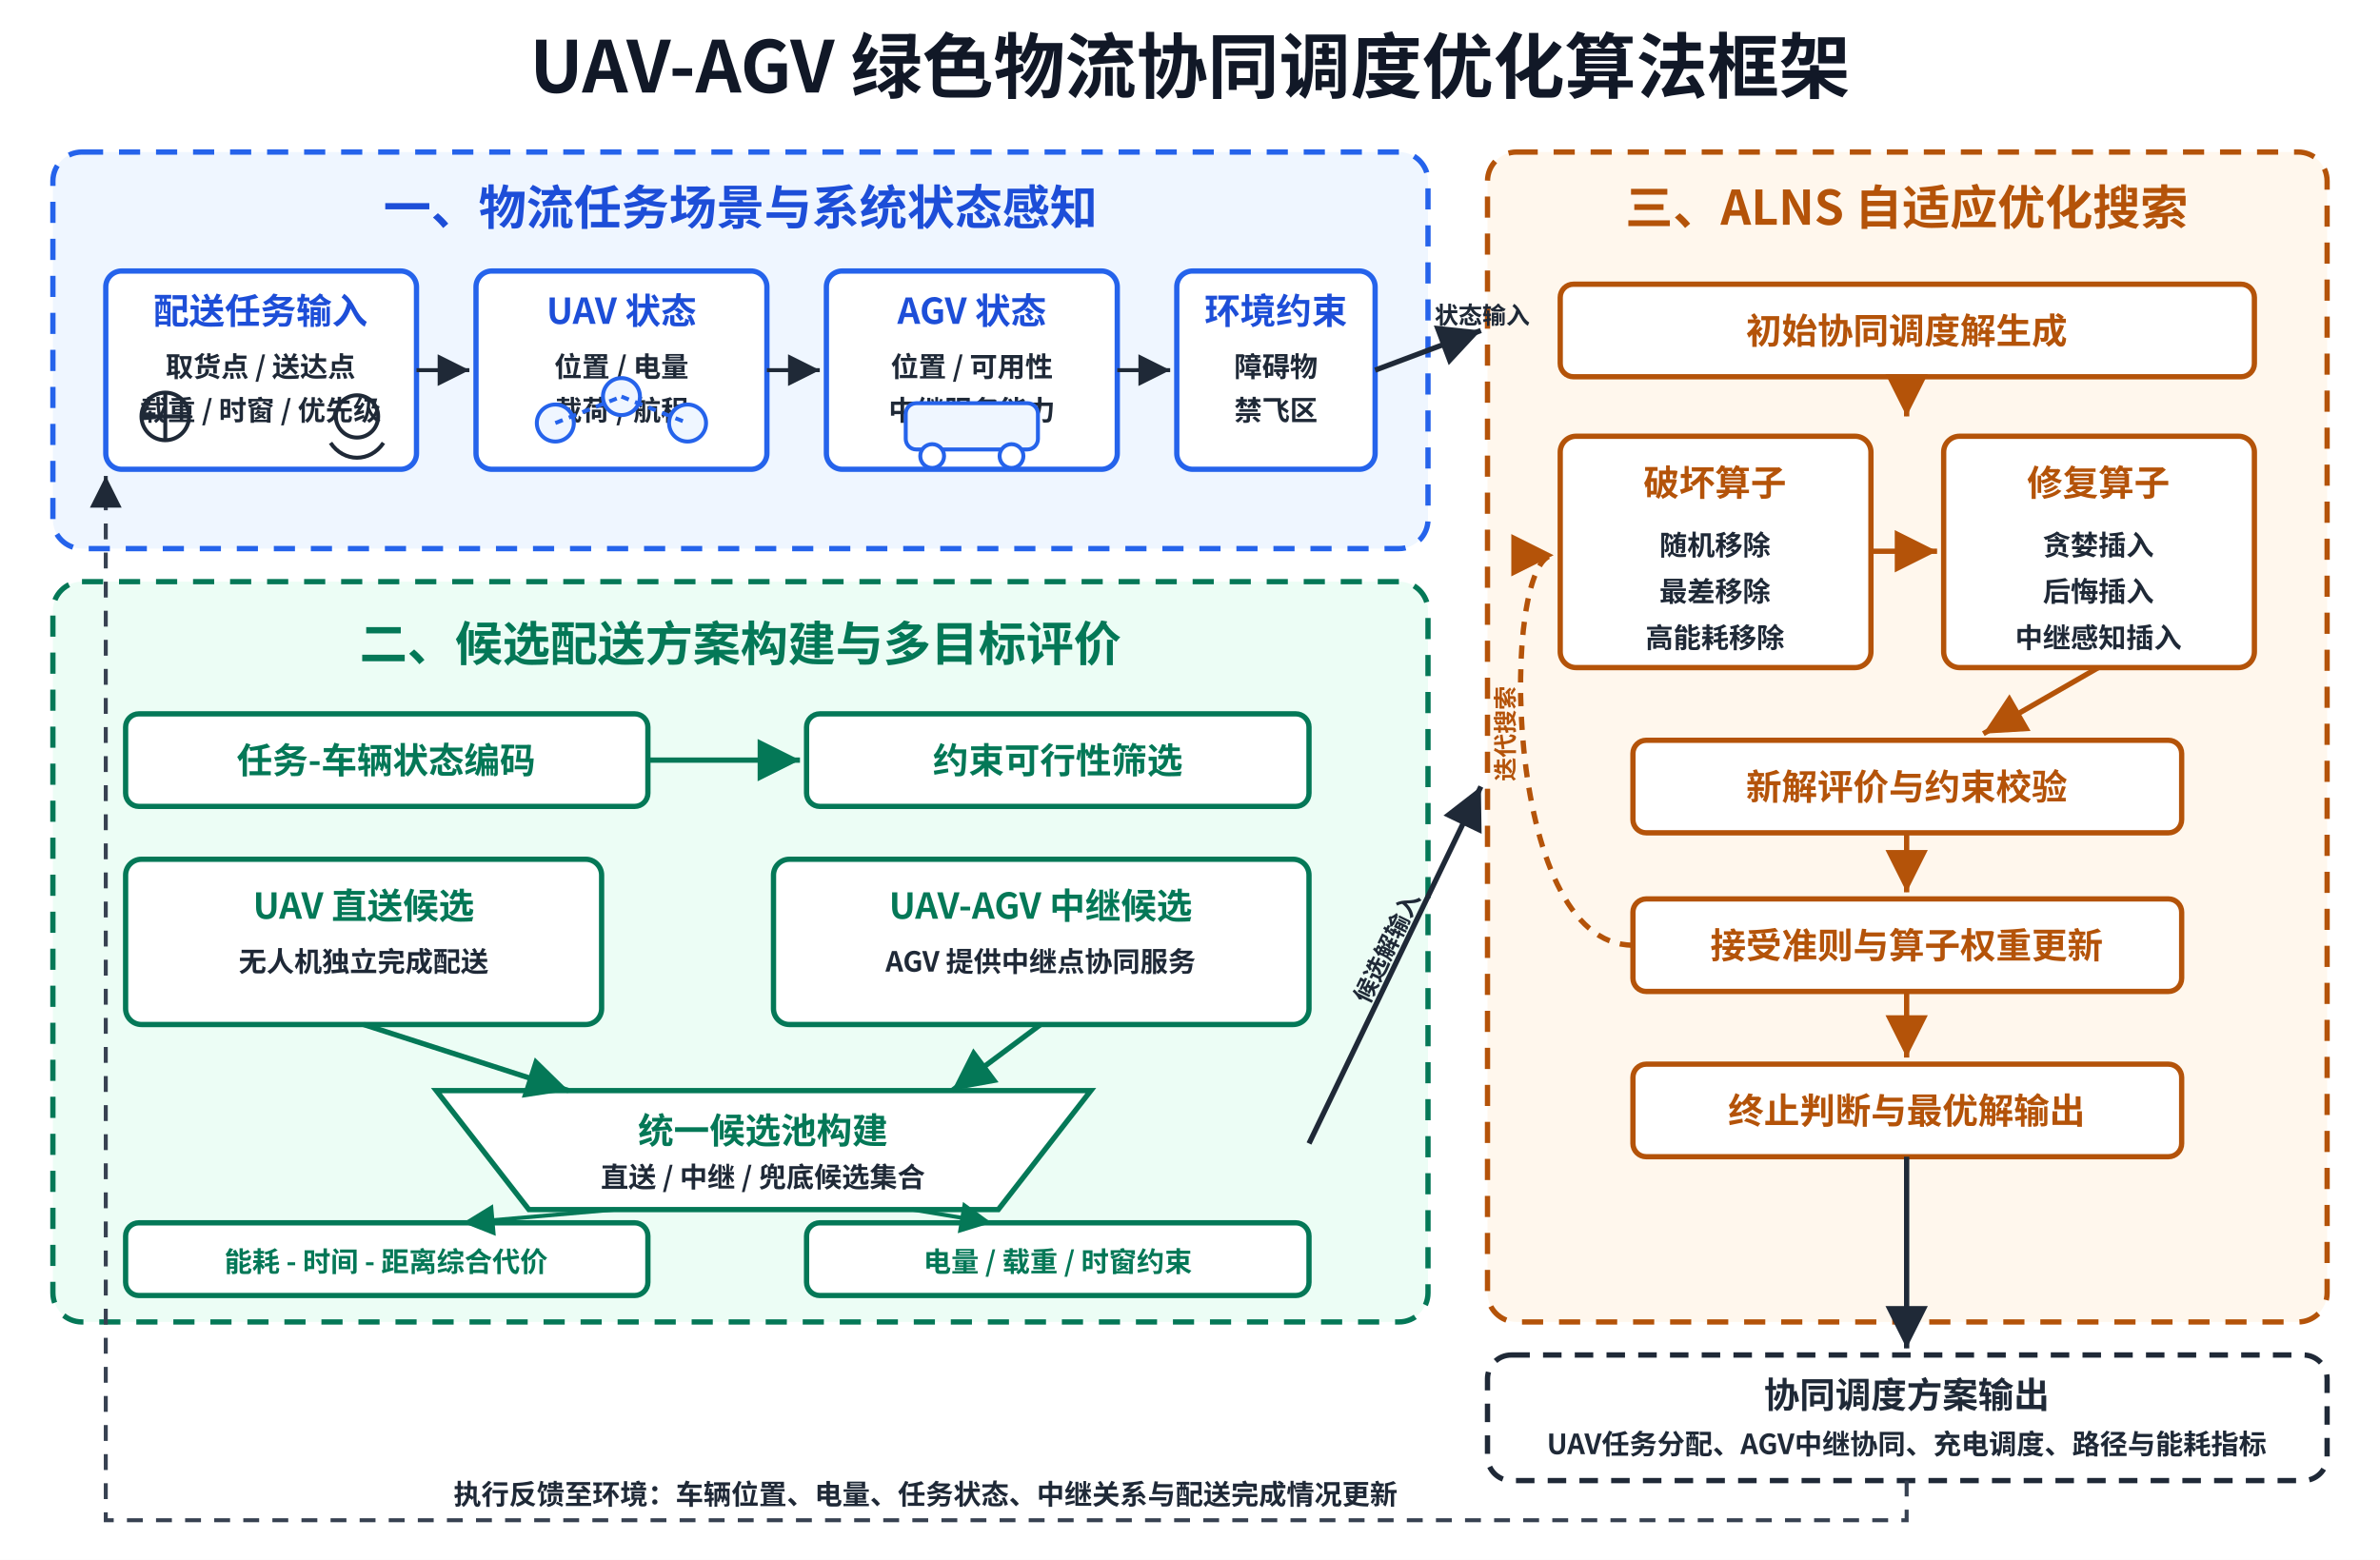
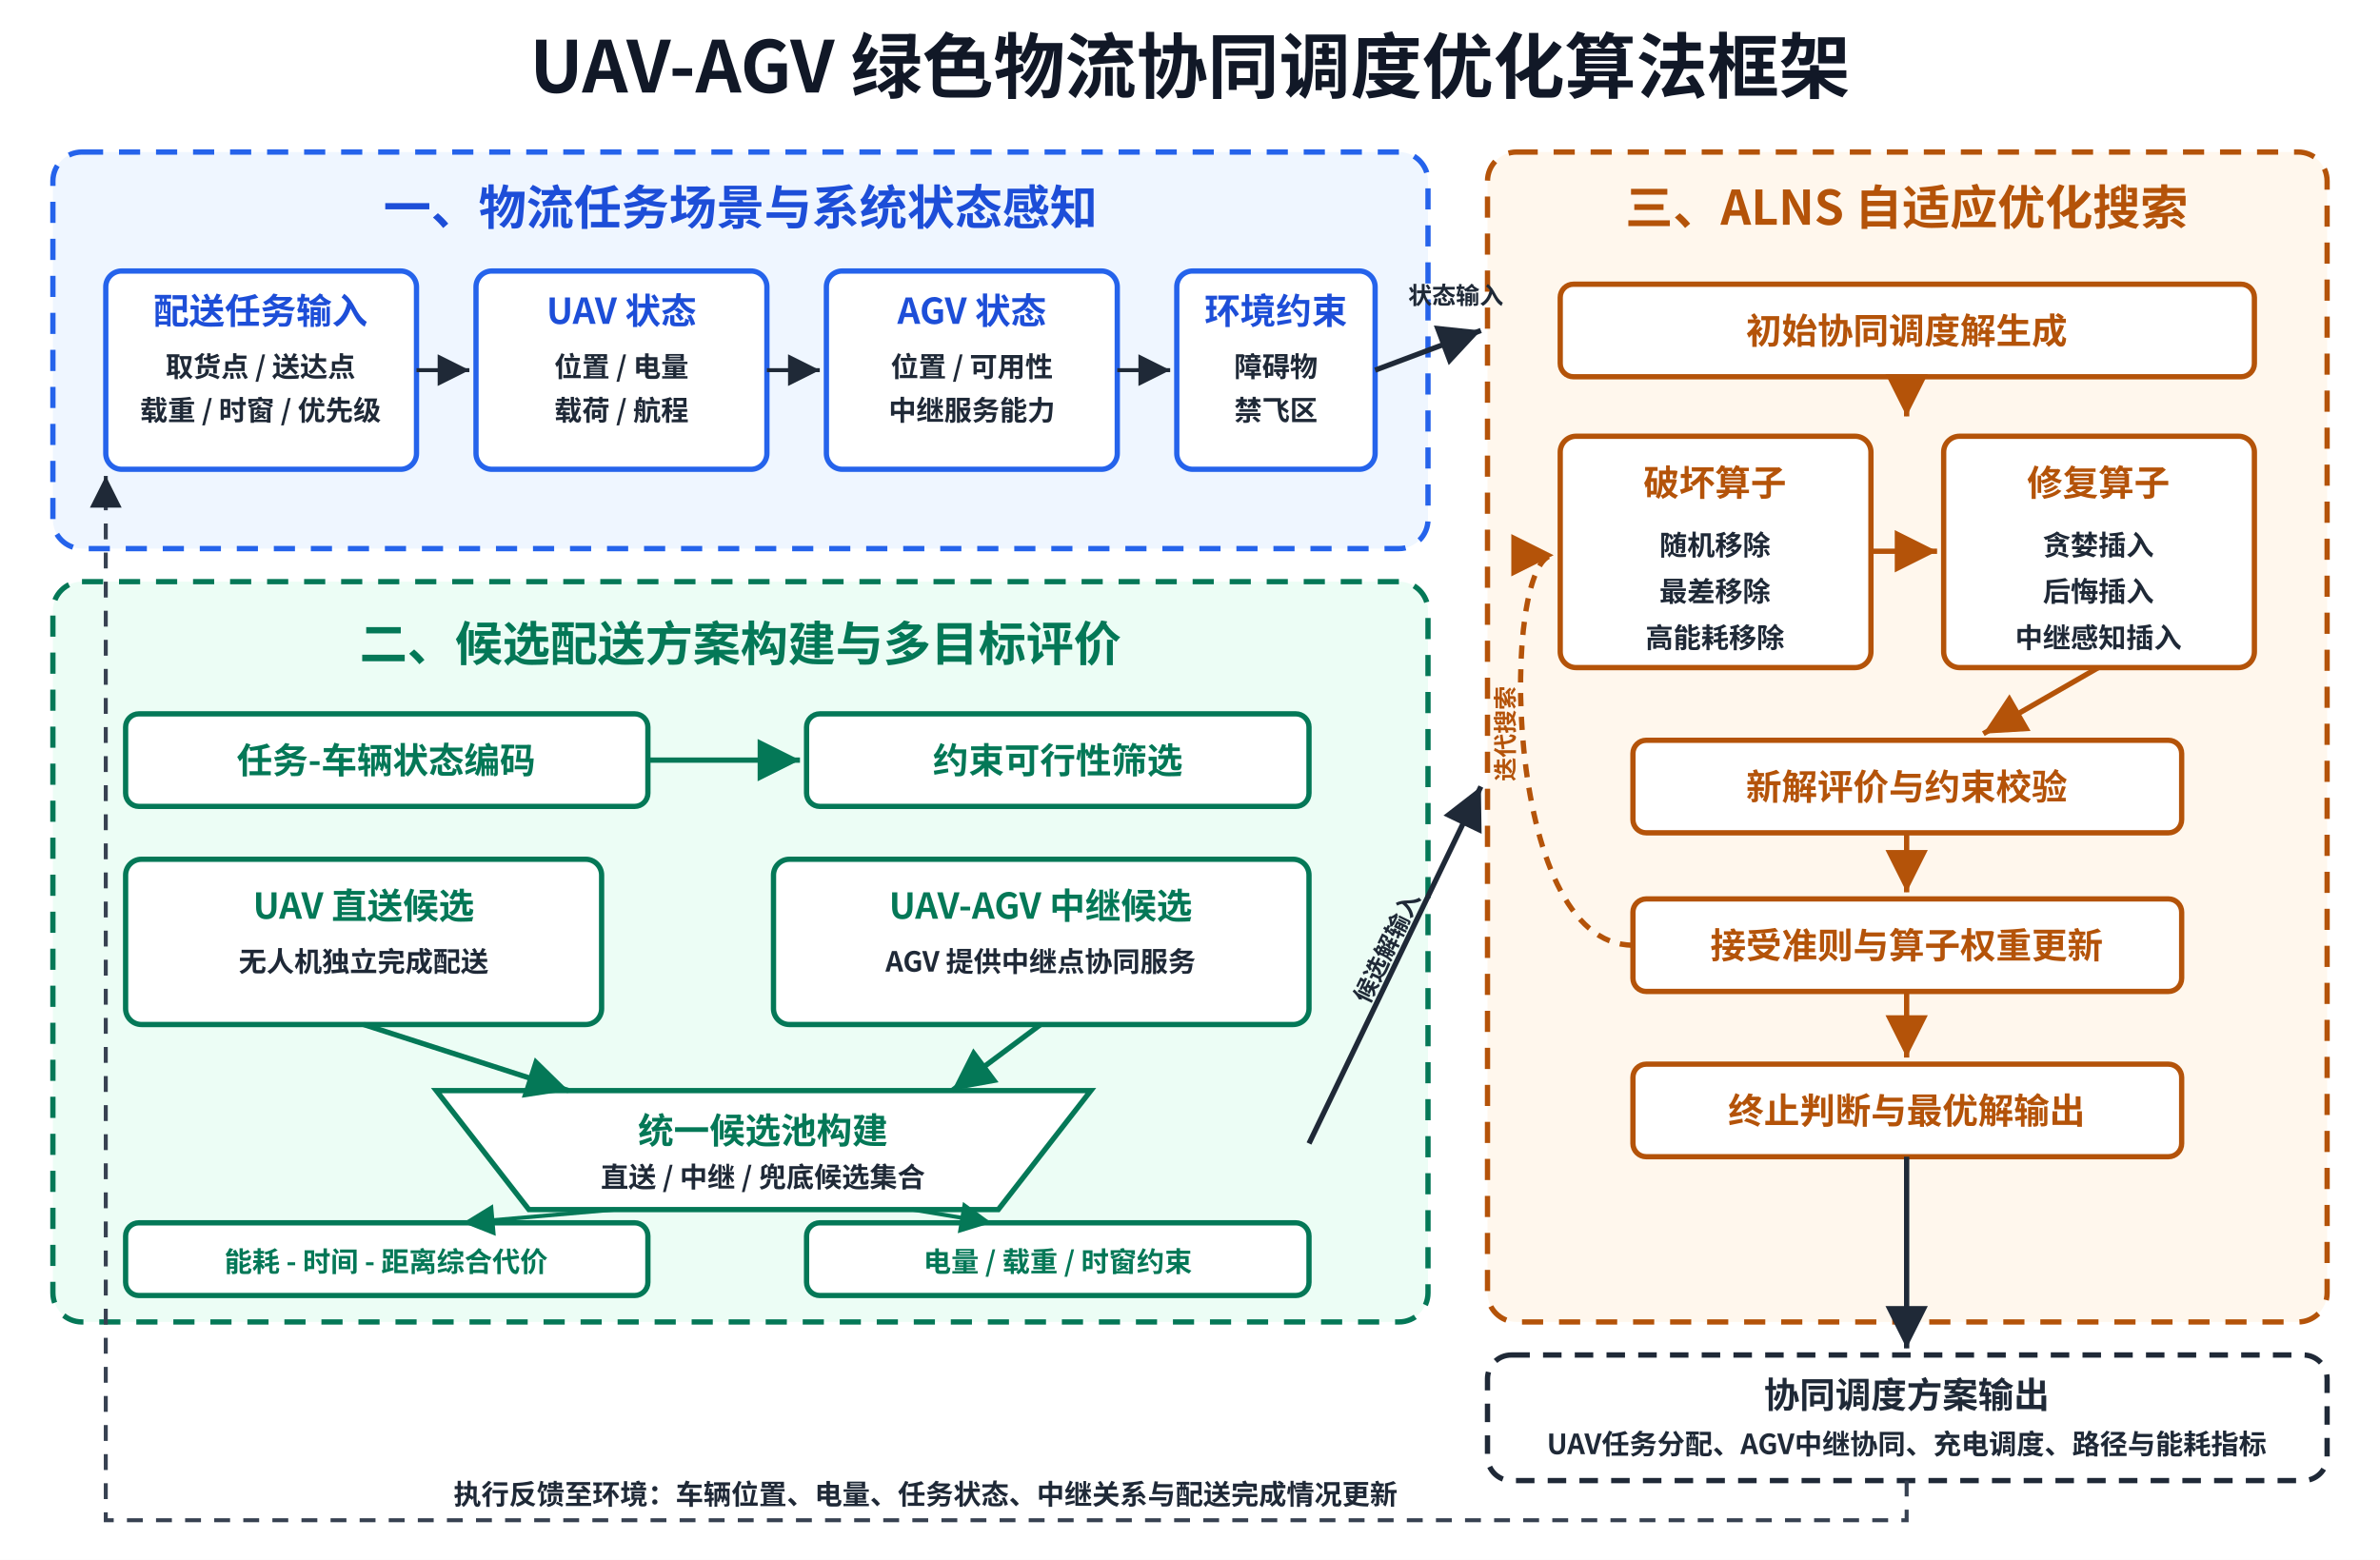
- <svg xmlns="http://www.w3.org/2000/svg" width="1800" height="1180" viewBox="0 0 1800 1180">
-   <defs>
+ <svg xmlns="http://www.w3.org/2000/svg" width="1800" height="1180" viewBox="0 0 1800 1180" version="1.1" id="svg48">
+   <defs id="defs4">
    <marker id="arrow-dark" markerWidth="12" markerHeight="12" refX="10" refY="6" orient="auto">
-       <path d="M2,2 L10,6 L2,10 Z" fill="#1f2937" />
+       <path d="M2,2 L10,6 L2,10 Z" fill="#1f2937" id="path1" />
    </marker>
    <marker id="arrow-blue" markerWidth="12" markerHeight="12" refX="10" refY="6" orient="auto">
-       <path d="M2,2 L10,6 L2,10 Z" fill="#2563eb" />
+       <path d="M2,2 L10,6 L2,10 Z" fill="#2563eb" id="path2" />
    </marker>
    <marker id="arrow-green" markerWidth="12" markerHeight="12" refX="10" refY="6" orient="auto">
-       <path d="M2,2 L10,6 L2,10 Z" fill="#047857" />
+       <path d="M2,2 L10,6 L2,10 Z" fill="#047857" id="path3" />
    </marker>
    <marker id="arrow-orange" markerWidth="12" markerHeight="12" refX="10" refY="6" orient="auto">
-       <path d="M2,2 L10,6 L2,10 Z" fill="#b45309" />
+       <path d="M2,2 L10,6 L2,10 Z" fill="#b45309" id="path4" />
    </marker>
-     <style>
+     <style id="style4">
      text {
        font-family: "Microsoft YaHei", "SimHei", "Noto Sans CJK SC", Arial, sans-serif;
        letter-spacing: 0;
      }
      .title { font-size: 54px; font-weight: 800; fill: #111827; }
      .section-title { font-size: 36px; font-weight: 800; }
      .box-title { font-size: 27px; font-weight: 800; }
      .box-text { font-size: 21px; font-weight: 600; fill: #1f2937; }
      .small-text { font-size: 18px; font-weight: 600; fill: #1f2937; }
      .tiny-text { font-size: 15px; font-weight: 600; fill: #1f2937; }
      .blue { fill: #1d4ed8; }
      .green { fill: #047857; }
      .orange { fill: #b45309; }
      .dark { fill: #1f2937; }
      .panel-blue { fill: #eff6ff; stroke: #2563eb; stroke-width: 4; stroke-dasharray: 16 12; }
      .panel-green { fill: #ecfdf5; stroke: #047857; stroke-width: 4; stroke-dasharray: 16 12; }
      .panel-orange { fill: #fff7ed; stroke: #b45309; stroke-width: 4; stroke-dasharray: 16 12; }
      .box-blue { fill: #ffffff; stroke: #2563eb; stroke-width: 4; }
      .box-green { fill: #ffffff; stroke: #047857; stroke-width: 4; }
      .box-orange { fill: #ffffff; stroke: #b45309; stroke-width: 4; }
      .box-dark { fill: #ffffff; stroke: #1f2937; stroke-width: 4; }
    </style>
  </defs>
-   <rect x="0" y="0" width="1800" height="1180" fill="#ffffff" />
-   <text x="900" y="70" text-anchor="middle" class="title">UAV-AGV 绿色物流协同调度优化算法框架</text>
-   <rect x="40" y="115" width="1040" height="300" rx="22" class="panel-blue" />
-   <text x="560" y="170" text-anchor="middle" class="section-title blue">一、物流任务场景与系统状态感知</text>
-   <rect x="80" y="205" width="235" height="150" rx="12" class="box-blue" />
-   <text x="197" y="245" text-anchor="middle" class="box-title blue">配送任务输入</text>
-   <text x="197" y="285" text-anchor="middle" class="box-text">取货点 / 送达点</text>
-   <text x="197" y="318" text-anchor="middle" class="box-text">载重 / 时窗 / 优先级</text>
-   <rect x="360" y="205" width="220" height="150" rx="12" class="box-blue" />
-   <text x="470" y="245" text-anchor="middle" class="box-title blue">UAV 状态</text>
-   <text x="470" y="285" text-anchor="middle" class="box-text">位置 / 电量</text>
-   <text x="470" y="318" text-anchor="middle" class="box-text">载荷 / 航程</text>
-   <rect x="625" y="205" width="220" height="150" rx="12" class="box-blue" />
-   <text x="735" y="245" text-anchor="middle" class="box-title blue">AGV 状态</text>
-   <text x="735" y="285" text-anchor="middle" class="box-text">位置 / 可用性</text>
-   <text x="735" y="318" text-anchor="middle" class="box-text">中继服务能力</text>
-   <rect x="890" y="205" width="150" height="150" rx="12" class="box-blue" />
-   <text x="965" y="245" text-anchor="middle" class="box-title blue">环境约束</text>
-   <text x="965" y="285" text-anchor="middle" class="box-text">障碍物</text>
-   <text x="965" y="318" text-anchor="middle" class="box-text">禁飞区</text>
-   <line x1="315" y1="280" x2="355" y2="280" stroke="#1f2937" stroke-width="3" marker-end="url(#arrow-dark)" />
-   <line x1="580" y1="280" x2="620" y2="280" stroke="#1f2937" stroke-width="3" marker-end="url(#arrow-dark)" />
-   <line x1="845" y1="280" x2="885" y2="280" stroke="#1f2937" stroke-width="3" marker-end="url(#arrow-dark)" />
-   <circle cx="125" cy="315" r="18" fill="none" stroke="#1f2937" stroke-width="3" />
-   <line x1="125" y1="297" x2="125" y2="333" stroke="#1f2937" stroke-width="3" />
-   <line x1="107" y1="315" x2="143" y2="315" stroke="#1f2937" stroke-width="3" />
-   <circle cx="270" cy="315" r="16" fill="none" stroke="#1f2937" stroke-width="3" />
-   <path d="M250 335 C260 350, 280 350, 290 335" fill="none" stroke="#1f2937" stroke-width="3" />
-   <circle cx="420" cy="320" r="14" fill="#eff6ff" stroke="#2563eb" stroke-width="3" />
-   <circle cx="470" cy="300" r="14" fill="#eff6ff" stroke="#2563eb" stroke-width="3" />
-   <circle cx="520" cy="320" r="14" fill="#eff6ff" stroke="#2563eb" stroke-width="3" />
-   <line x1="420" y1="320" x2="470" y2="300" stroke="#2563eb" stroke-width="3" stroke-dasharray="6 5" />
-   <line x1="470" y1="300" x2="520" y2="320" stroke="#2563eb" stroke-width="3" stroke-dasharray="6 5" />
-   <rect x="685" y="305" width="100" height="35" rx="8" fill="#eff6ff" stroke="#2563eb" stroke-width="3" />
-   <circle cx="705" cy="345" r="9" fill="#ffffff" stroke="#2563eb" stroke-width="3" />
-   <circle cx="765" cy="345" r="9" fill="#ffffff" stroke="#2563eb" stroke-width="3" />
-   <rect x="40" y="440" width="1040" height="560" rx="22" class="panel-green" />
-   <text x="560" y="500" text-anchor="middle" class="section-title green">二、候选配送方案构建与多目标评价</text>
-   <rect x="95" y="540" width="395" height="70" rx="10" class="box-green" />
-   <text x="292" y="585" text-anchor="middle" class="box-title green">任务-车辆状态编码</text>
-   <rect x="610" y="540" width="380" height="70" rx="10" class="box-green" />
-   <text x="800" y="585" text-anchor="middle" class="box-title green">约束可行性筛选</text>
-   <line x1="490" y1="575" x2="605" y2="575" stroke="#047857" stroke-width="4" marker-end="url(#arrow-green)" />
-   <rect x="95" y="650" width="360" height="125" rx="12" class="box-green" />
-   <text x="275" y="695" text-anchor="middle" class="box-title green">UAV 直送候选</text>
-   <text x="275" y="735" text-anchor="middle" class="box-text">无人机独立完成配送</text>
-   <rect x="585" y="650" width="405" height="125" rx="12" class="box-green" />
-   <text x="787" y="695" text-anchor="middle" class="box-title green">UAV-AGV 中继候选</text>
-   <text x="787" y="735" text-anchor="middle" class="box-text">AGV 提供中继点协同服务</text>
-   <polygon points="330,825 825,825 755,915 400,915" fill="#ffffff" stroke="#047857" stroke-width="4" />
-   <text x="577" y="865" text-anchor="middle" class="box-title green">统一候选池构建</text>
-   <text x="577" y="898" text-anchor="middle" class="box-text">直送 / 中继 / 兜底候选集合</text>
-   <line x1="275" y1="775" x2="430" y2="825" stroke="#047857" stroke-width="4" marker-end="url(#arrow-green)" />
-   <line x1="787" y1="775" x2="720" y2="825" stroke="#047857" stroke-width="4" marker-end="url(#arrow-green)" />
-   <rect x="95" y="925" width="395" height="55" rx="10" class="box-green" />
-   <text x="292" y="962" text-anchor="middle" class="box-text green">能耗 - 时间 - 距离综合代价</text>
-   <rect x="610" y="925" width="380" height="55" rx="10" class="box-green" />
-   <text x="800" y="962" text-anchor="middle" class="box-text green">电量 / 载重 / 时窗约束</text>
-   <line x1="465" y1="915" x2="350" y2="925" stroke="#047857" stroke-width="3" marker-end="url(#arrow-green)" />
-   <line x1="690" y1="915" x2="750" y2="925" stroke="#047857" stroke-width="3" marker-end="url(#arrow-green)" />
-   <rect x="1125" y="115" width="635" height="885" rx="22" class="panel-orange" />
-   <text x="1442" y="170" text-anchor="middle" class="section-title orange">三、ALNS 自适应优化搜索</text>
-   <rect x="1180" y="215" width="525" height="70" rx="10" class="box-orange" />
-   <text x="1442" y="260" text-anchor="middle" class="box-title orange">初始协同调度解生成</text>
-   <rect x="1180" y="330" width="235" height="175" rx="12" class="box-orange" />
-   <text x="1297" y="375" text-anchor="middle" class="box-title orange">破坏算子</text>
-   <text x="1297" y="420" text-anchor="middle" class="box-text">随机移除</text>
-   <text x="1297" y="455" text-anchor="middle" class="box-text">最差移除</text>
-   <text x="1297" y="490" text-anchor="middle" class="box-text">高能耗移除</text>
-   <rect x="1470" y="330" width="235" height="175" rx="12" class="box-orange" />
-   <text x="1587" y="375" text-anchor="middle" class="box-title orange">修复算子</text>
-   <text x="1587" y="420" text-anchor="middle" class="box-text">贪婪插入</text>
-   <text x="1587" y="455" text-anchor="middle" class="box-text">后悔插入</text>
-   <text x="1587" y="490" text-anchor="middle" class="box-text">中继感知插入</text>
-   <line x1="1442" y1="285" x2="1442" y2="315" stroke="#b45309" stroke-width="4" marker-end="url(#arrow-orange)" />
-   <line x1="1415" y1="417" x2="1465" y2="417" stroke="#b45309" stroke-width="4" marker-end="url(#arrow-orange)" />
-   <rect x="1235" y="560" width="415" height="70" rx="10" class="box-orange" />
-   <text x="1442" y="605" text-anchor="middle" class="box-title orange">新解评价与约束校验</text>
-   <line x1="1587" y1="505" x2="1500" y2="555" stroke="#b45309" stroke-width="4" marker-end="url(#arrow-orange)" />
-   <rect x="1235" y="680" width="415" height="70" rx="10" class="box-orange" />
-   <text x="1442" y="725" text-anchor="middle" class="box-title orange">接受准则与算子权重更新</text>
-   <line x1="1442" y1="630" x2="1442" y2="675" stroke="#b45309" stroke-width="4" marker-end="url(#arrow-orange)" />
-   <path d="M1235 715 C1135 715, 1135 420, 1175 420" fill="none" stroke="#b45309" stroke-width="4" stroke-dasharray="10 8" marker-end="url(#arrow-orange)" />
-   <text x="1145" y="555" text-anchor="middle" class="small-text orange" transform="rotate(-90 1145 555)">迭代搜索</text>
-   <rect x="1235" y="805" width="415" height="70" rx="10" class="box-orange" />
-   <text x="1442" y="850" text-anchor="middle" class="box-title orange">终止判断与最优解输出</text>
-   <line x1="1442" y1="750" x2="1442" y2="800" stroke="#b45309" stroke-width="4" marker-end="url(#arrow-orange)" />
-   <rect x="1125" y="1025" width="635" height="95" rx="18" class="box-dark" stroke-dasharray="14 10" />
-   <text x="1442" y="1065" text-anchor="middle" class="box-title dark">协同调度方案输出</text>
-   <text x="1442" y="1100" text-anchor="middle" class="box-text">UAV任务分配、AGV中继协同、充电调度、路径与能耗指标</text>
-   <line x1="1442" y1="875" x2="1442" y2="1020" stroke="#1f2937" stroke-width="4" marker-end="url(#arrow-dark)" />
-   <line x1="1040" y1="280" x2="1120" y2="250" stroke="#1f2937" stroke-width="4" marker-end="url(#arrow-dark)" />
-   <text x="1085" y="245" class="small-text">状态输入</text>
-   <line x1="990" y1="865" x2="1120" y2="595" stroke="#1f2937" stroke-width="4" marker-end="url(#arrow-dark)" />
-   <text x="1035" y="760" class="small-text" transform="rotate(-64 1035 760)">候选解输入</text>
-   <path d="M1442 1120 L1442 1150 L80 1150 L80 360" fill="none" stroke="#374151" stroke-width="3" stroke-dasharray="12 10" marker-end="url(#arrow-dark)" />
-   <text x="700" y="1138" text-anchor="middle" class="box-text">执行反馈至环境：车辆位置、电量、任务状态、中继关系与配送完成情况更新</text>
+   <rect x="0" y="0" width="1800" height="1180" fill="#ffffff" id="rect4" />
+   <text x="900" y="70" text-anchor="middle" class="title" id="text4">UAV-AGV 绿色物流协同调度优化算法框架</text>
+   <rect x="40" y="115" width="1040" height="300" rx="22" class="panel-blue" id="rect5" />
+   <text x="560" y="170" text-anchor="middle" class="section-title blue" id="text5">一、物流任务场景与系统状态感知</text>
+   <rect x="80" y="205" width="235" height="150" rx="12" class="box-blue" id="rect6" />
+   <text x="197" y="245" text-anchor="middle" class="box-title blue" id="text6">配送任务输入</text>
+   <text x="197" y="285" text-anchor="middle" class="box-text" id="text7">取货点 / 送达点</text>
+   <text x="197" y="318" text-anchor="middle" class="box-text" id="text8">载重 / 时窗 / 优先级</text>
+   <rect x="360" y="205" width="220" height="150" rx="12" class="box-blue" id="rect8" />
+   <text x="470" y="245" text-anchor="middle" class="box-title blue" id="text9">UAV 状态</text>
+   <text x="470" y="285" text-anchor="middle" class="box-text" id="text10">位置 / 电量</text>
+   <text x="470" y="318" text-anchor="middle" class="box-text" id="text11">载荷 / 航程</text>
+   <rect x="625" y="205" width="220" height="150" rx="12" class="box-blue" id="rect11" />
+   <text x="735" y="245" text-anchor="middle" class="box-title blue" id="text12">AGV 状态</text>
+   <text x="735" y="285" text-anchor="middle" class="box-text" id="text13">位置 / 可用性</text>
+   <text x="735" y="318" text-anchor="middle" class="box-text" id="text14">中继服务能力</text>
+   <rect x="890" y="205" width="150" height="150" rx="12" class="box-blue" id="rect14" />
+   <text x="965" y="245" text-anchor="middle" class="box-title blue" id="text15">环境约束</text>
+   <text x="965" y="285" text-anchor="middle" class="box-text" id="text16">障碍物</text>
+   <text x="965" y="318" text-anchor="middle" class="box-text" id="text17">禁飞区</text>
+   <line x1="315" y1="280" x2="355" y2="280" stroke="#1f2937" stroke-width="3" marker-end="url(#arrow-dark)" id="line17" />
+   <line x1="580" y1="280" x2="620" y2="280" stroke="#1f2937" stroke-width="3" marker-end="url(#arrow-dark)" id="line18" />
+   <line x1="845" y1="280" x2="885" y2="280" stroke="#1f2937" stroke-width="3" marker-end="url(#arrow-dark)" id="line19" />
+   <rect x="40" y="440" width="1040" height="560" rx="22" class="panel-green" id="rect19" />
+   <text x="560" y="500" text-anchor="middle" class="section-title green" id="text19">二、候选配送方案构建与多目标评价</text>
+   <rect x="95" y="540" width="395" height="70" rx="10" class="box-green" id="rect20" />
+   <text x="292" y="585" text-anchor="middle" class="box-title green" id="text20">任务-车辆状态编码</text>
+   <rect x="610" y="540" width="380" height="70" rx="10" class="box-green" id="rect21" />
+   <text x="800" y="585" text-anchor="middle" class="box-title green" id="text21">约束可行性筛选</text>
+   <line x1="490" y1="575" x2="605" y2="575" stroke="#047857" stroke-width="4" marker-end="url(#arrow-green)" id="line21" />
+   <rect x="95" y="650" width="360" height="125" rx="12" class="box-green" id="rect22" />
+   <text x="275" y="695" text-anchor="middle" class="box-title green" id="text22">UAV 直送候选</text>
+   <text x="275" y="735" text-anchor="middle" class="box-text" id="text23">无人机独立完成配送</text>
+   <rect x="585" y="650" width="405" height="125" rx="12" class="box-green" id="rect23" />
+   <text x="787" y="695" text-anchor="middle" class="box-title green" id="text24">UAV-AGV 中继候选</text>
+   <text x="787" y="735" text-anchor="middle" class="box-text" id="text25">AGV 提供中继点协同服务</text>
+   <polygon points="330,825 825,825 755,915 400,915" fill="#ffffff" stroke="#047857" stroke-width="4" id="polygon25" />
+   <text x="577" y="865" text-anchor="middle" class="box-title green" id="text26">统一候选池构建</text>
+   <text x="577" y="898" text-anchor="middle" class="box-text" id="text27">直送 / 中继 / 兜底候选集合</text>
+   <line x1="275" y1="775" x2="430" y2="825" stroke="#047857" stroke-width="4" marker-end="url(#arrow-green)" id="line27" />
+   <line x1="787" y1="775" x2="720" y2="825" stroke="#047857" stroke-width="4" marker-end="url(#arrow-green)" id="line28" />
+   <rect x="95" y="925" width="395" height="55" rx="10" class="box-green" id="rect28" />
+   <text x="292" y="962" text-anchor="middle" class="box-text green" id="text28">能耗 - 时间 - 距离综合代价</text>
+   <rect x="610" y="925" width="380" height="55" rx="10" class="box-green" id="rect29" />
+   <text x="800" y="962" text-anchor="middle" class="box-text green" id="text29">电量 / 载重 / 时窗约束</text>
+   <line x1="465" y1="915" x2="350" y2="925" stroke="#047857" stroke-width="3" marker-end="url(#arrow-green)" id="line29" />
+   <line x1="690" y1="915" x2="750" y2="925" stroke="#047857" stroke-width="3" marker-end="url(#arrow-green)" id="line30" />
+   <rect x="1125" y="115" width="635" height="885" rx="22" class="panel-orange" id="rect30" />
+   <text x="1442" y="170" text-anchor="middle" class="section-title orange" id="text30">三、ALNS 自适应优化搜索</text>
+   <rect x="1180" y="215" width="525" height="70" rx="10" class="box-orange" id="rect31" />
+   <text x="1442" y="260" text-anchor="middle" class="box-title orange" id="text31">初始协同调度解生成</text>
+   <rect x="1180" y="330" width="235" height="175" rx="12" class="box-orange" id="rect32" />
+   <text x="1297" y="375" text-anchor="middle" class="box-title orange" id="text32">破坏算子</text>
+   <text x="1297" y="420" text-anchor="middle" class="box-text" id="text33">随机移除</text>
+   <text x="1297" y="455" text-anchor="middle" class="box-text" id="text34">最差移除</text>
+   <text x="1297" y="490" text-anchor="middle" class="box-text" id="text35">高能耗移除</text>
+   <rect x="1470" y="330" width="235" height="175" rx="12" class="box-orange" id="rect35" />
+   <text x="1587" y="375" text-anchor="middle" class="box-title orange" id="text36">修复算子</text>
+   <text x="1587" y="420" text-anchor="middle" class="box-text" id="text37">贪婪插入</text>
+   <text x="1587" y="455" text-anchor="middle" class="box-text" id="text38">后悔插入</text>
+   <text x="1587" y="490" text-anchor="middle" class="box-text" id="text39">中继感知插入</text>
+   <line x1="1442" y1="285" x2="1442" y2="315" stroke="#b45309" stroke-width="4" marker-end="url(#arrow-orange)" id="line39" />
+   <line x1="1415" y1="417" x2="1465" y2="417" stroke="#b45309" stroke-width="4" marker-end="url(#arrow-orange)" id="line40" />
+   <rect x="1235" y="560" width="415" height="70" rx="10" class="box-orange" id="rect40" />
+   <text x="1442" y="605" text-anchor="middle" class="box-title orange" id="text40">新解评价与约束校验</text>
+   <line x1="1587" y1="505" x2="1500" y2="555" stroke="#b45309" stroke-width="4" marker-end="url(#arrow-orange)" id="line41" />
+   <rect x="1235" y="680" width="415" height="70" rx="10" class="box-orange" id="rect41" />
+   <text x="1442" y="725" text-anchor="middle" class="box-title orange" id="text41">接受准则与算子权重更新</text>
+   <line x1="1442" y1="630" x2="1442" y2="675" stroke="#b45309" stroke-width="4" marker-end="url(#arrow-orange)" id="line42" />
+   <path d="M1235 715 C1135 715, 1135 420, 1175 420" fill="none" stroke="#b45309" stroke-width="4" stroke-dasharray="10 8" marker-end="url(#arrow-orange)" id="path42" />
+   <text x="1145" y="555" text-anchor="middle" class="small-text orange" transform="rotate(-90 1145 555)" id="text42">迭代搜索</text>
+   <rect x="1235" y="805" width="415" height="70" rx="10" class="box-orange" id="rect42" />
+   <text x="1442" y="850" text-anchor="middle" class="box-title orange" id="text43">终止判断与最优解输出</text>
+   <line x1="1442" y1="750" x2="1442" y2="800" stroke="#b45309" stroke-width="4" marker-end="url(#arrow-orange)" id="line43" />
+   <rect x="1125" y="1025" width="635" height="95" rx="18" class="box-dark" stroke-dasharray="14 10" id="rect43" />
+   <text x="1442" y="1065" text-anchor="middle" class="box-title dark" id="text44">协同调度方案输出</text>
+   <text x="1442" y="1100" text-anchor="middle" class="box-text" id="text45">UAV任务分配、AGV中继协同、充电调度、路径与能耗指标</text>
+   <line x1="1442" y1="875" x2="1442" y2="1020" stroke="#1f2937" stroke-width="4" marker-end="url(#arrow-dark)" id="line45" />
+   <line x1="1040" y1="280" x2="1120" y2="250" stroke="#1f2937" stroke-width="4" marker-end="url(#arrow-dark)" id="line46" />
+   <text x="1065" y="230" class="small-text" id="text46">状态输入</text>
+   <line x1="990" y1="865" x2="1120" y2="595" stroke="#1f2937" stroke-width="4" marker-end="url(#arrow-dark)" id="line47" />
+   <text x="1035" y="760" class="small-text" transform="rotate(-64 1035 760)" id="text47">候选解输入</text>
+   <path d="M1442 1120 L1442 1150 L80 1150 L80 360" fill="none" stroke="#374151" stroke-width="3" stroke-dasharray="12 10" marker-end="url(#arrow-dark)" id="path47" />
+   <text x="700" y="1138" text-anchor="middle" class="box-text" id="text48">执行反馈至环境：车辆位置、电量、任务状态、中继关系与配送完成情况更新</text>
</svg>
